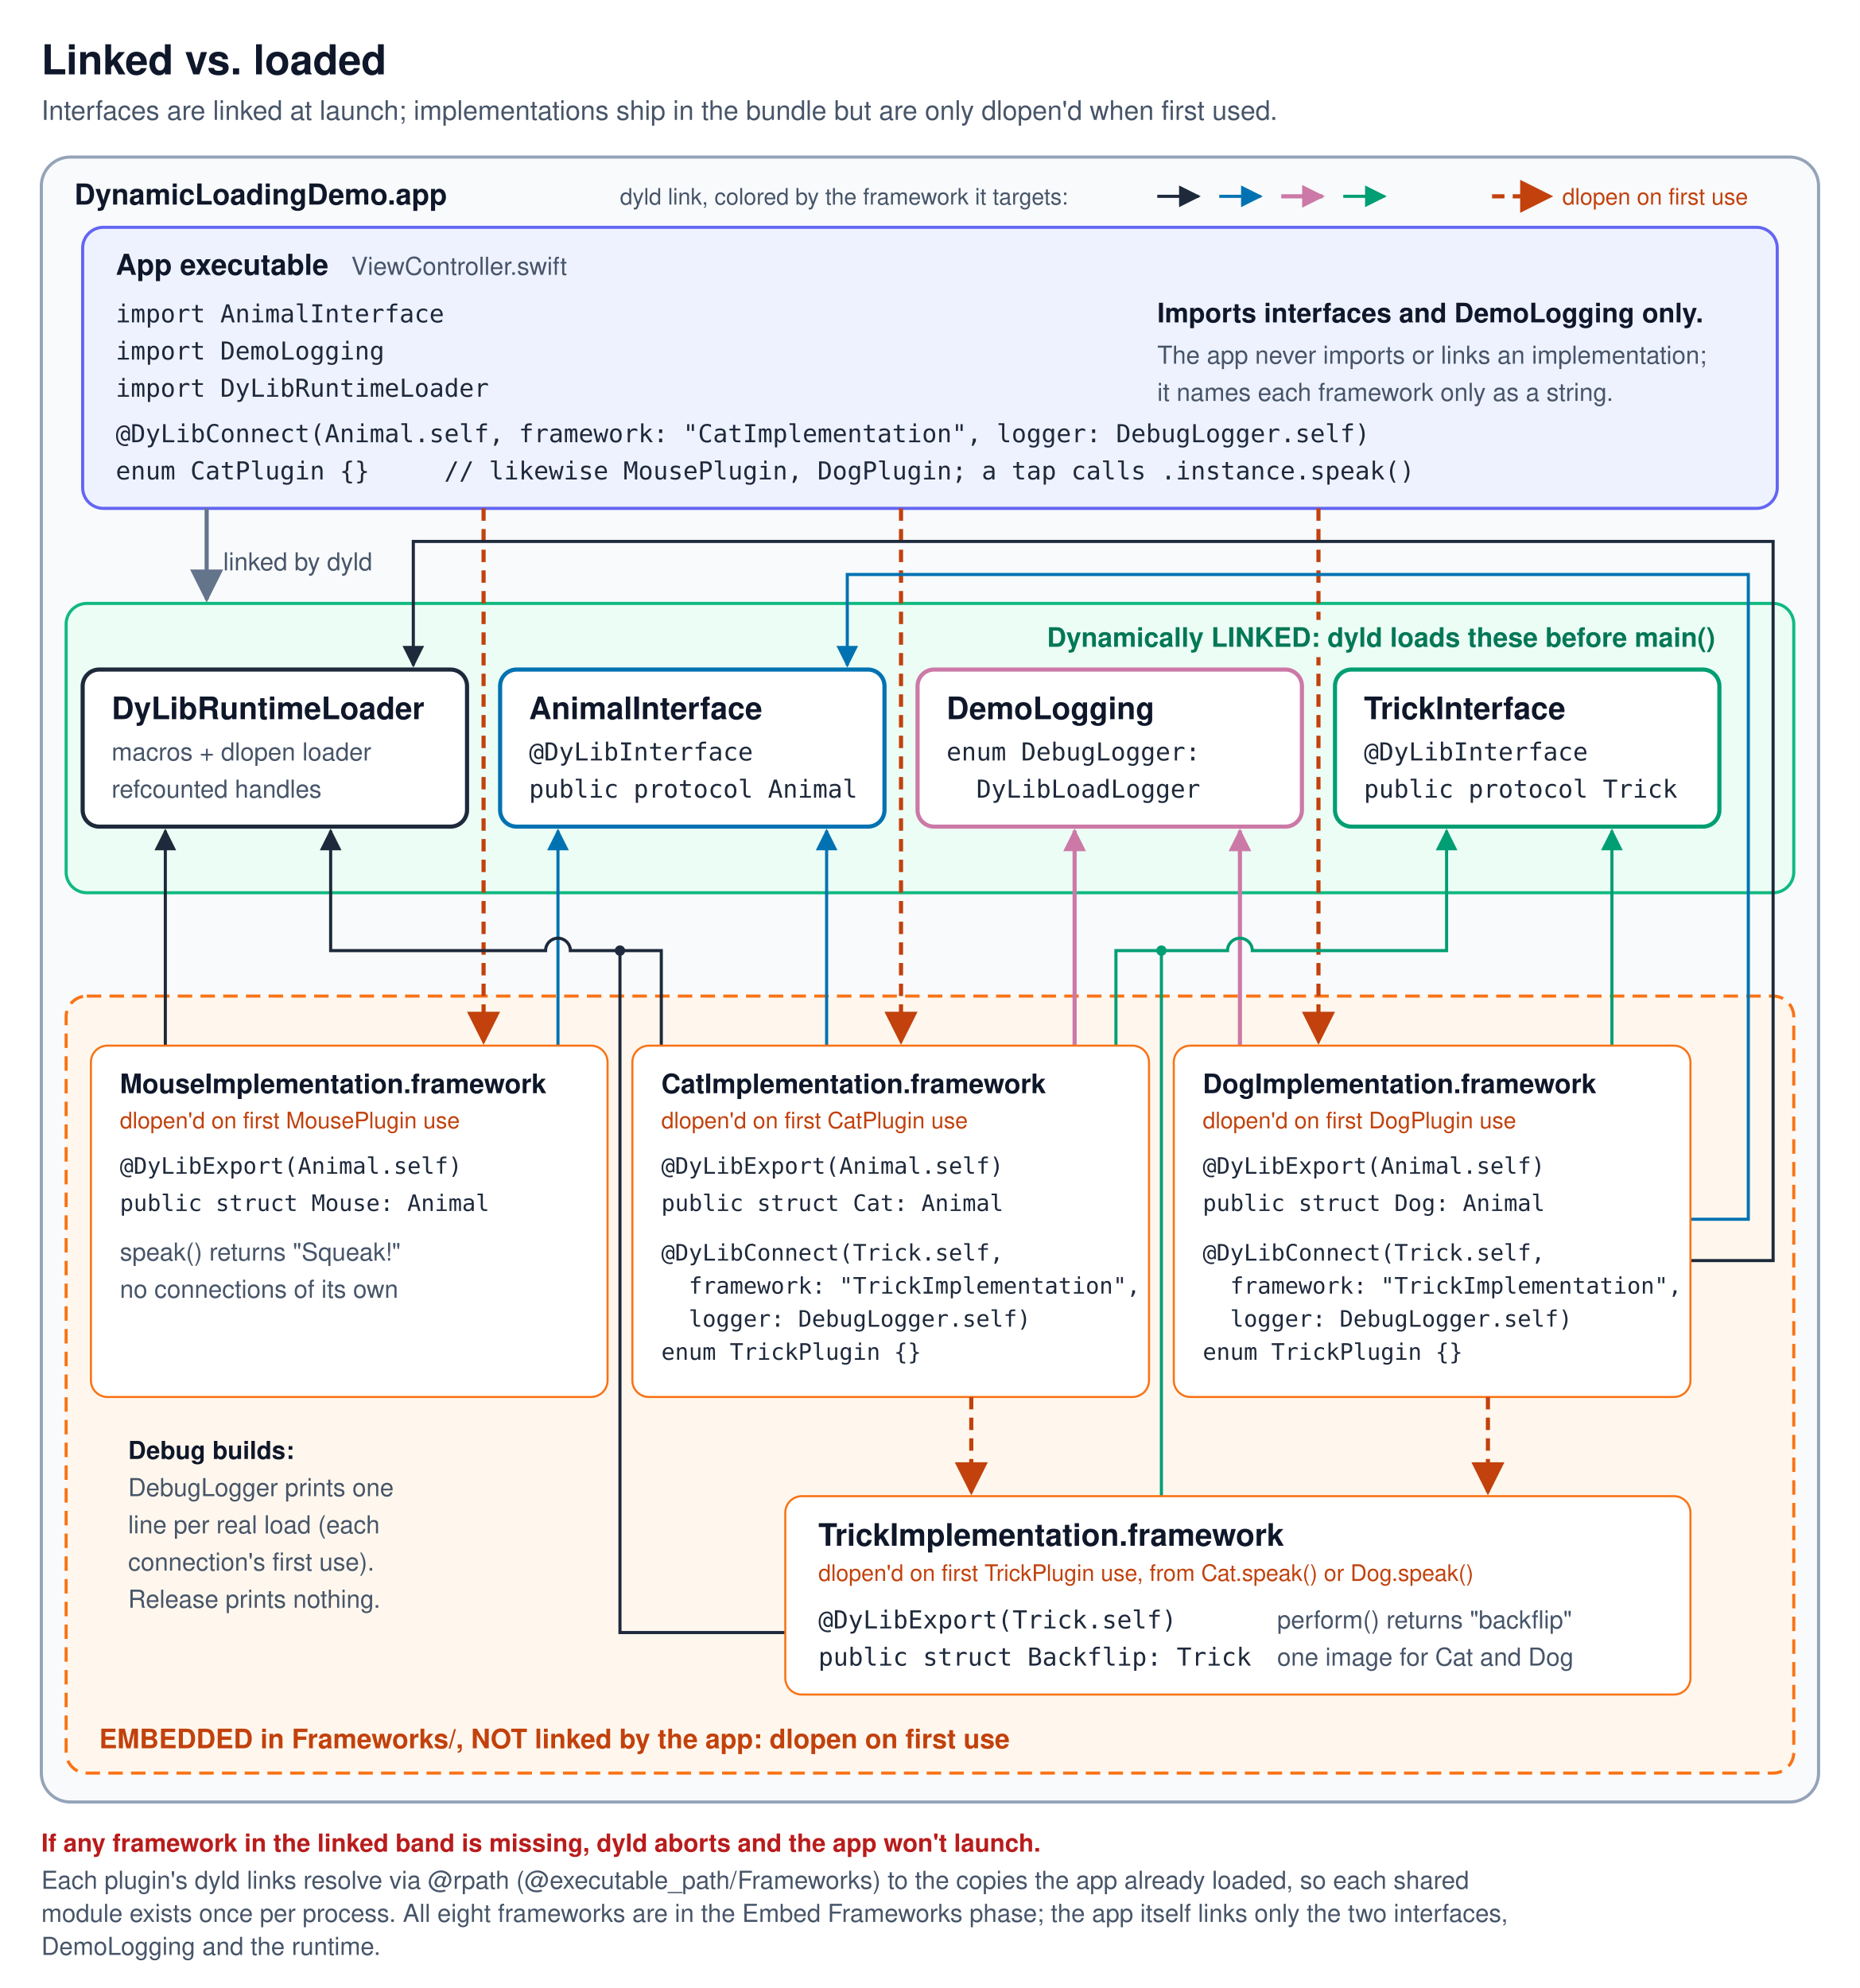
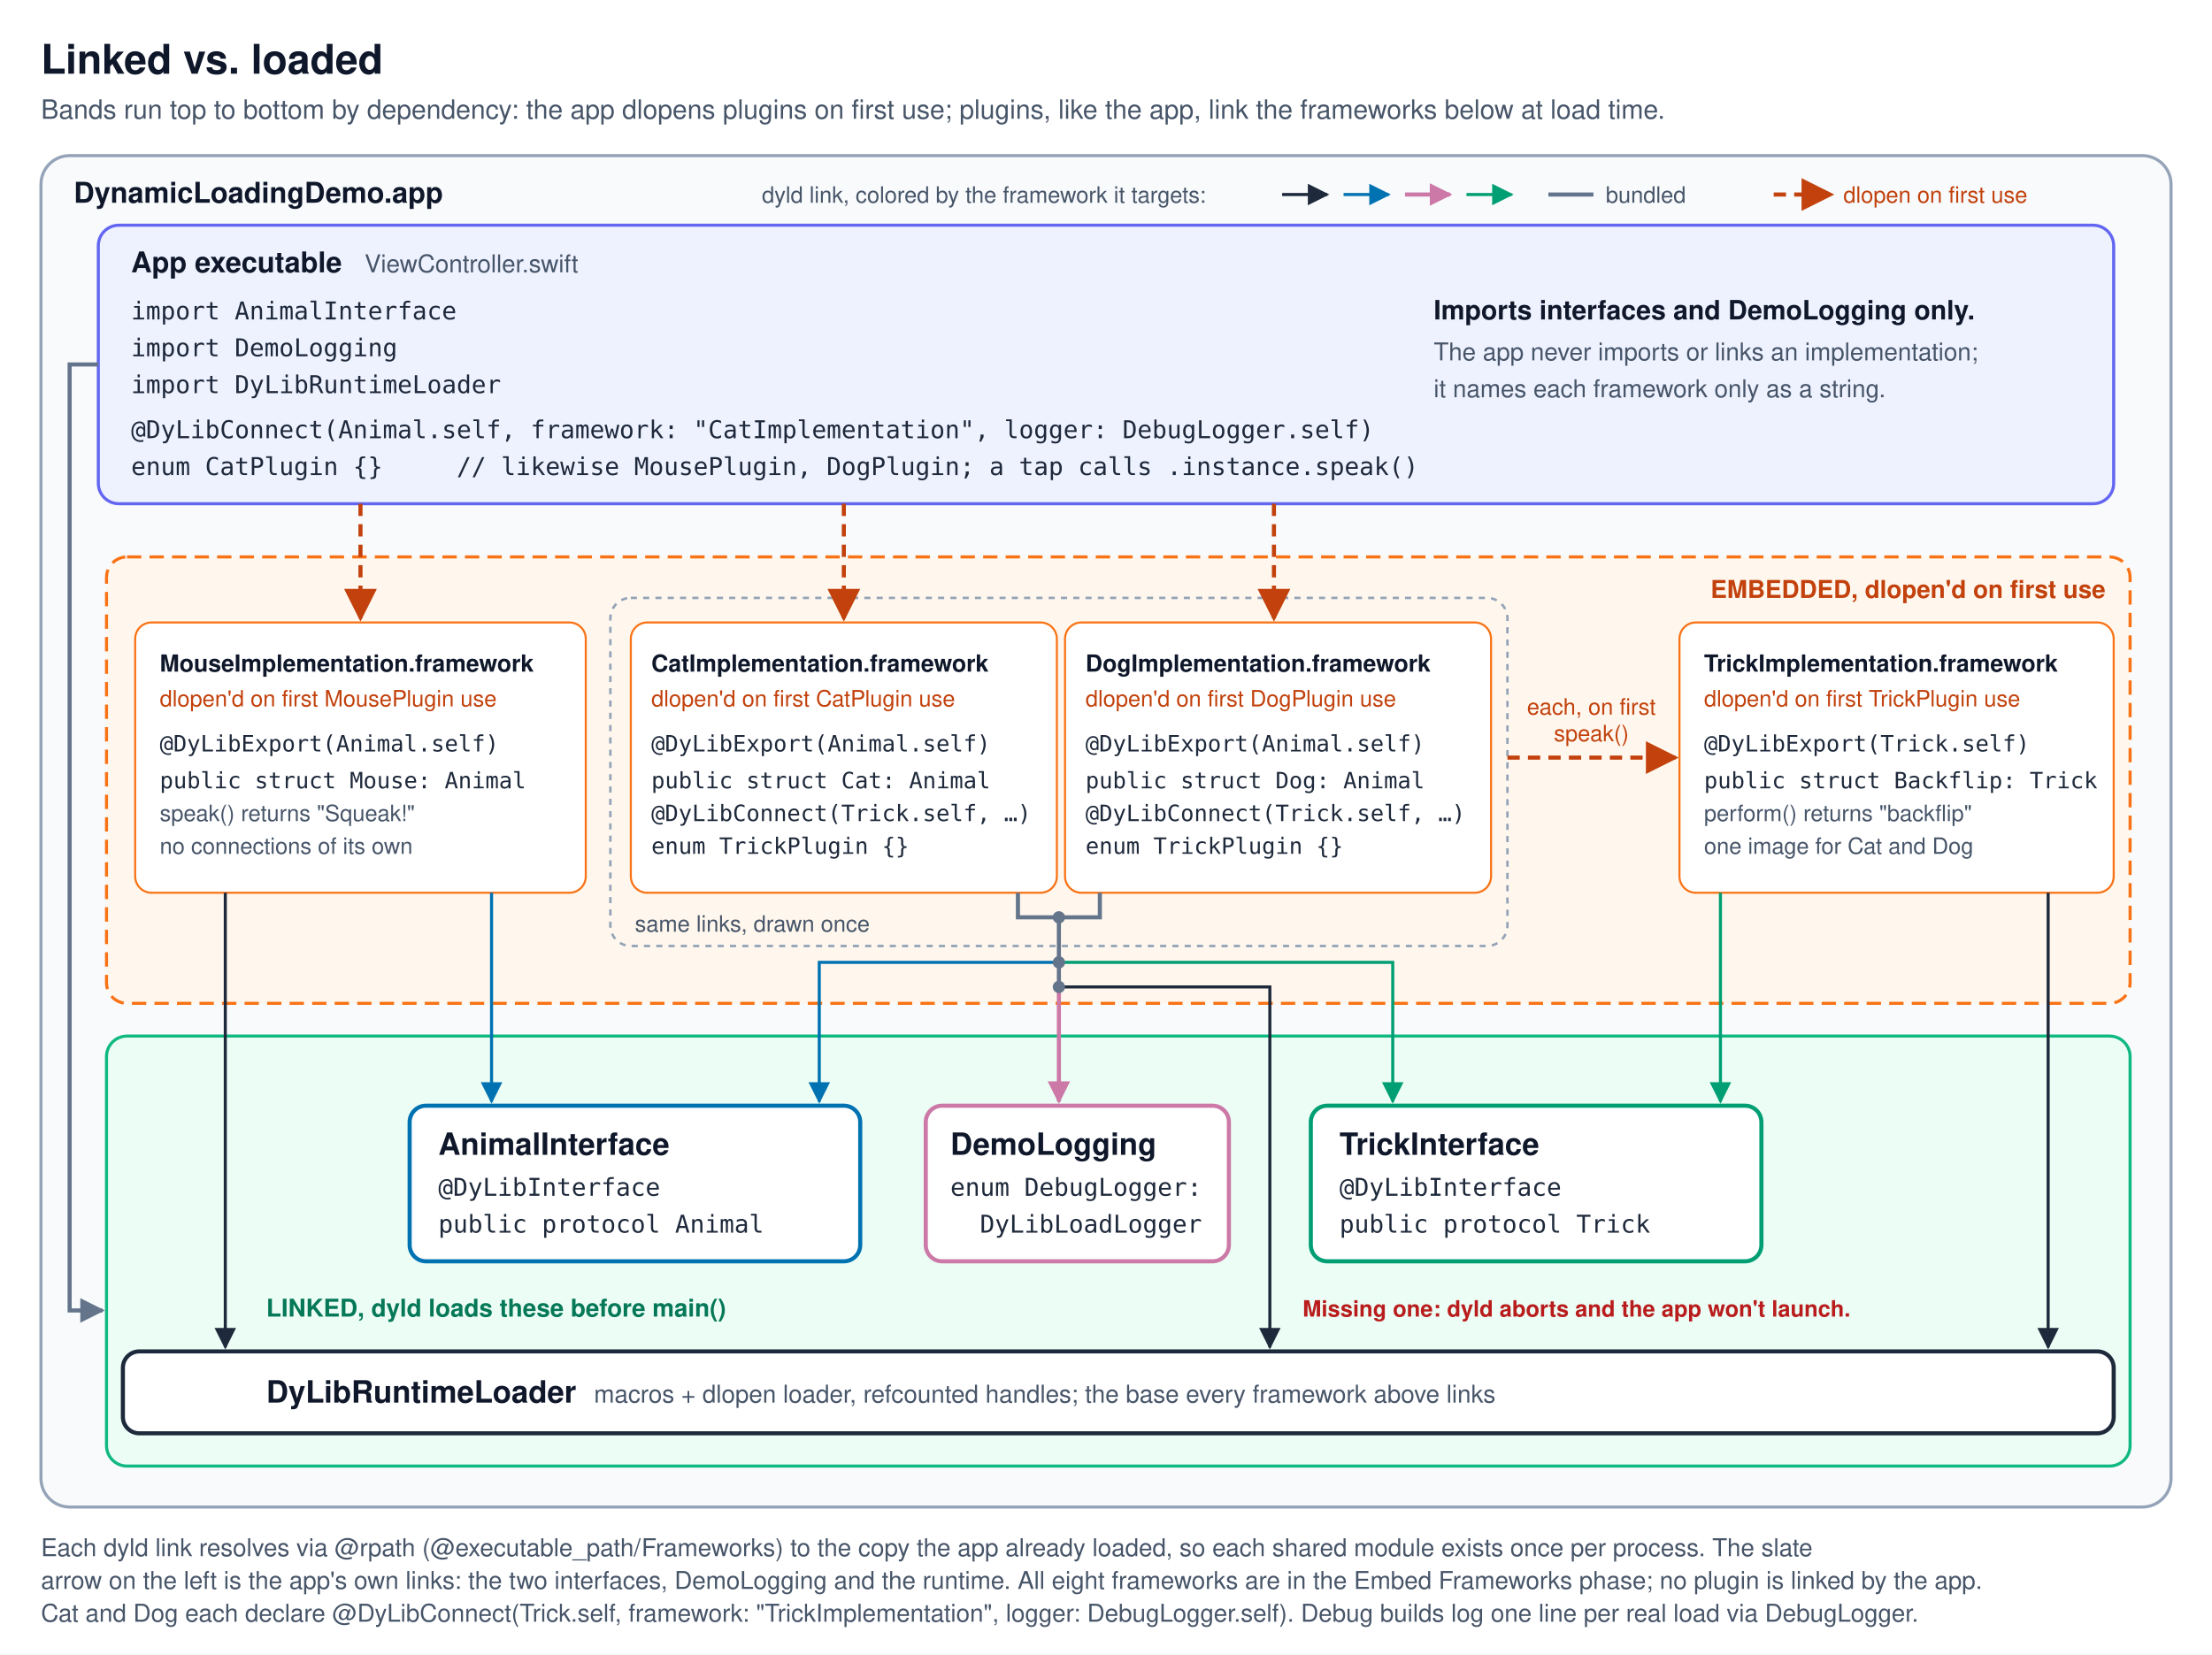
- <svg xmlns="http://www.w3.org/2000/svg" xml:space="preserve" width="900" height="962" viewBox="0 0 900 962" font-family="-apple-system, system-ui, 'Segoe UI', Helvetica, Arial, sans-serif">
+ <svg xmlns="http://www.w3.org/2000/svg" xml:space="preserve" width="1080" height="808" viewBox="0 0 1080 808" font-family="-apple-system, system-ui, 'Segoe UI', Helvetica, Arial, sans-serif">
  <defs>
    <marker id="arrDash" viewBox="0 0 10 10" refX="9" refY="5" markerWidth="8" markerHeight="8" orient="auto-start-reverse">
      <path d="M0,0 L10,5 L0,10 z" fill="#c2410c" />
    </marker>
    <marker id="arr-rt" viewBox="0 0 10 10" refX="9" refY="5" markerWidth="7" markerHeight="7" orient="auto-start-reverse">
      <path d="M0,0 L10,5 L0,10 z" fill="#1e293b" />
    </marker>
    <marker id="arr-an" viewBox="0 0 10 10" refX="9" refY="5" markerWidth="7" markerHeight="7" orient="auto-start-reverse">
      <path d="M0,0 L10,5 L0,10 z" fill="#0072b2" />
    </marker>
    <marker id="arr-dl" viewBox="0 0 10 10" refX="9" refY="5" markerWidth="5.5" markerHeight="5.5" orient="auto-start-reverse">
      <path d="M0,0 L10,5 L0,10 z" fill="#cc79a7" />
    </marker>
    <marker id="arr-tr" viewBox="0 0 10 10" refX="9" refY="5" markerWidth="7" markerHeight="7" orient="auto-start-reverse">
      <path d="M0,0 L10,5 L0,10 z" fill="#009e73" />
    </marker>
-     <marker id="arr-app" viewBox="0 0 10 10" refX="9" refY="5" markerWidth="8" markerHeight="8" orient="auto-start-reverse">
+     <marker id="arr-app" viewBox="0 0 10 10" refX="9" refY="5" markerWidth="6" markerHeight="6" orient="auto-start-reverse">
      <path d="M0,0 L10,5 L0,10 z" fill="#64748b" />
    </marker>
  </defs>
  <style>
    .t { fill: #0f172a; }
    .muted { fill: #475569; }
    .code { font-family: ui-monospace, SFMono-Regular, Menlo, Consolas, monospace; font-size: 12px; fill: #1e293b; white-space: pre; }
    .code-sm { font-family: ui-monospace, SFMono-Regular, Menlo, Consolas, monospace; font-size: 11px; fill: #1e293b; white-space: pre; }
    .h { font-weight: 700; }
  </style>
-   <rect x="0" y="0" width="900" height="962" fill="#ffffff" />
+   <rect x="0" y="0" width="1080" height="808" fill="#ffffff" />
  <text x="20" y="36" class="t h" font-size="20">Linked vs. loaded</text>
-   <text x="20" y="58" class="muted" font-size="13">Interfaces are linked at launch; implementations ship in the bundle but are only dlopen'd when first used.</text>
-   <rect x="20" y="76" width="860" height="796" rx="14" fill="#f8fafc" stroke="#94a3b8" stroke-width="1.5" />
+   <text x="20" y="58" class="muted" font-size="13">Bands run top to bottom by dependency: the app dlopens plugins on first use; plugins, like the app, link the frameworks below at load time.</text>
+   <rect x="20" y="76" width="1040" height="660" rx="14" fill="#f8fafc" stroke="#94a3b8" stroke-width="1.5" />
  <text x="36" y="99" class="t h" font-size="14">DynamicLoadingDemo.app</text>
-   <text x="300" y="99" class="muted" font-size="11">dyld link, colored by the framework it targets:</text>
-   <line x1="560" y1="95" x2="580" y2="95" stroke="#1e293b" stroke-width="1.5" marker-end="url(#arr-rt)" />
-   <line x1="590" y1="95" x2="610" y2="95" stroke="#0072b2" stroke-width="1.5" marker-end="url(#arr-an)" />
-   <line x1="620" y1="95" x2="640" y2="95" stroke="#cc79a7" stroke-width="2" marker-end="url(#arr-dl)" />
-   <line x1="650" y1="95" x2="670" y2="95" stroke="#009e73" stroke-width="1.5" marker-end="url(#arr-tr)" />
-   <line x1="722" y1="95" x2="750" y2="95" stroke="#c2410c" stroke-width="2" stroke-dasharray="6 4" marker-end="url(#arrDash)" />
-   <text x="756" y="99" fill="#c2410c" font-size="11">dlopen on first use</text>
-   <rect x="40" y="110" width="820" height="136" rx="10" fill="#eef2ff" stroke="#6366f1" stroke-width="1.5" />
-   <text x="56" y="133" class="t h" font-size="14">App executable</text>
-   <text x="170" y="133" class="muted" font-size="12">ViewController.swift</text>
-   <text x="56" y="156" class="code">import AnimalInterface</text>
-   <text x="56" y="174" class="code">import DemoLogging</text>
-   <text x="56" y="192" class="code">import DyLibRuntimeLoader</text>
-   <text x="56" y="214" class="code">@DyLibConnect(Animal.self, framework: "CatImplementation", logger: DebugLogger.self)</text>
-   <text x="56" y="232" class="code">enum CatPlugin {}     // likewise MousePlugin, DogPlugin; a tap calls .instance.speak()</text>
-   <text x="560" y="156" class="t h" font-size="13">Imports interfaces and DemoLogging only.</text>
-   <text x="560" y="176" class="muted" font-size="12">The app never imports or links an implementation;</text>
-   <text x="560" y="194" class="muted" font-size="12">it names each framework only as a string.</text>
-   <line x1="100" y1="246" x2="100" y2="290" stroke="#64748b" stroke-width="2" marker-end="url(#arr-app)" />
-   <text x="108" y="276" fill="#475569" font-size="12">linked by dyld</text>
-   <rect x="32" y="292" width="836" height="140" rx="10" fill="#ecfdf5" stroke="#10b981" stroke-width="1.5" />
-   <rect x="40" y="324" width="186" height="76" rx="8" fill="#ffffff" stroke="#1e293b" stroke-width="2" />
-   <text x="54" y="348" class="t h" font-size="15">DyLibRuntimeLoader</text>
-   <text x="54" y="368" class="muted" font-size="12">macros + dlopen loader</text>
-   <text x="54" y="386" class="muted" font-size="12">refcounted handles</text>
-   <rect x="242" y="324" width="186" height="76" rx="8" fill="#ffffff" stroke="#0072b2" stroke-width="2" />
-   <text x="256" y="348" class="t h" font-size="15">AnimalInterface</text>
-   <text x="256" y="368" class="code">@DyLibInterface</text>
-   <text x="256" y="386" class="code">public protocol Animal</text>
-   <rect x="444" y="324" width="186" height="76" rx="8" fill="#ffffff" stroke="#cc79a7" stroke-width="2" />
-   <text x="458" y="348" class="t h" font-size="15">DemoLogging</text>
-   <text x="458" y="368" class="code">enum DebugLogger:</text>
-   <text x="458" y="386" class="code">  DyLibLoadLogger</text>
-   <rect x="646" y="324" width="186" height="76" rx="8" fill="#ffffff" stroke="#009e73" stroke-width="2" />
-   <text x="660" y="348" class="t h" font-size="15">TrickInterface</text>
-   <text x="660" y="368" class="code">@DyLibInterface</text>
-   <text x="660" y="386" class="code">public protocol Trick</text>
-   <rect x="32" y="482" width="836" height="376" rx="10" fill="#fff7ed" stroke="#f97316" stroke-width="1.5" stroke-dasharray="7 4" />
-   <path d="M234,246 L234,504" fill="none" stroke="#c2410c" stroke-width="2" stroke-dasharray="6 4" marker-end="url(#arrDash)" />
-   <path d="M436,246 L436,504" fill="none" stroke="#c2410c" stroke-width="2" stroke-dasharray="6 4" marker-end="url(#arrDash)" />
-   <path d="M638,246 L638,504" fill="none" stroke="#c2410c" stroke-width="2" stroke-dasharray="6 4" marker-end="url(#arrDash)" />
-   <path d="M80,506 L80,402" fill="none" stroke="#1e293b" stroke-width="1.5" marker-end="url(#arr-rt)" />
-   <path d="M270,506 L270,402" fill="none" stroke="#0072b2" stroke-width="1.5" marker-end="url(#arr-an)" />
-   <path d="M400,506 L400,402" fill="none" stroke="#0072b2" stroke-width="1.5" marker-end="url(#arr-an)" />
-   <path d="M520,506 L520,402" fill="none" stroke="#cc79a7" stroke-width="2" marker-end="url(#arr-dl)" />
-   <path d="M600,506 L600,402" fill="none" stroke="#cc79a7" stroke-width="2" marker-end="url(#arr-dl)" />
-   <path d="M780,506 L780,402" fill="none" stroke="#009e73" stroke-width="1.5" marker-end="url(#arr-tr)" />
-   <path d="M320,506 L320,460 L276,460 A6,6 0 0 0 264,460 L160,460 L160,402" fill="none" stroke="#1e293b" stroke-width="1.5" marker-end="url(#arr-rt)" />
-   <path d="M380,790 L300,790 L300,460" fill="none" stroke="#1e293b" stroke-width="1.5" />
-   <circle cx="300" cy="460" r="2.5" fill="#1e293b" />
-   <path d="M540,506 L540,460 L594,460 A6,6 0 0 1 606,460 L700,460 L700,402" fill="none" stroke="#009e73" stroke-width="1.5" marker-end="url(#arr-tr)" />
-   <path d="M562,724 L562,460" fill="none" stroke="#009e73" stroke-width="1.5" />
-   <circle cx="562" cy="460" r="2.5" fill="#009e73" />
-   <path d="M818,590 L846,590 L846,278 L410,278 L410,322" fill="none" stroke="#0072b2" stroke-width="1.5" marker-end="url(#arr-an)" />
-   <path d="M818,610 L858,610 L858,262 L200,262 L200,322" fill="none" stroke="#1e293b" stroke-width="1.5" marker-end="url(#arr-rt)" />
-   <rect x="456" y="300" width="378" height="18" fill="#ecfdf5" />
-   <text x="830" y="313" fill="#047857" class="h" font-size="13" text-anchor="end">Dynamically LINKED: dyld loads these before main()</text>
-   <text x="48" y="846" fill="#c2410c" class="h" font-size="13">EMBEDDED in Frameworks/, NOT linked by the app: dlopen on first use</text>
-   <rect x="44" y="506" width="250" height="170" rx="8" fill="#ffffff" stroke="#f97316" />
-   <text x="58" y="529" class="t h" font-size="13">MouseImplementation.framework</text>
-   <text x="58" y="546" fill="#c2410c" font-size="11">dlopen'd on first MousePlugin use</text>
-   <text x="58" y="568" class="code-sm">@DyLibExport(Animal.self)</text>
-   <text x="58" y="586" class="code-sm">public struct Mouse: Animal</text>
-   <text x="58" y="610" class="muted" font-size="12">speak() returns "Squeak!"</text>
-   <text x="58" y="628" class="muted" font-size="12">no connections of its own</text>
-   <rect x="306" y="506" width="250" height="170" rx="8" fill="#ffffff" stroke="#f97316" />
-   <text x="320" y="529" class="t h" font-size="13">CatImplementation.framework</text>
-   <text x="320" y="546" fill="#c2410c" font-size="11">dlopen'd on first CatPlugin use</text>
-   <text x="320" y="568" class="code-sm">@DyLibExport(Animal.self)</text>
-   <text x="320" y="586" class="code-sm">public struct Cat: Animal</text>
-   <text x="320" y="610" class="code-sm">@DyLibConnect(Trick.self,</text>
-   <text x="320" y="626" class="code-sm">  framework: "TrickImplementation",</text>
-   <text x="320" y="642" class="code-sm">  logger: DebugLogger.self)</text>
-   <text x="320" y="658" class="code-sm">enum TrickPlugin {}</text>
-   <rect x="568" y="506" width="250" height="170" rx="8" fill="#ffffff" stroke="#f97316" />
-   <text x="582" y="529" class="t h" font-size="13">DogImplementation.framework</text>
-   <text x="582" y="546" fill="#c2410c" font-size="11">dlopen'd on first DogPlugin use</text>
-   <text x="582" y="568" class="code-sm">@DyLibExport(Animal.self)</text>
-   <text x="582" y="586" class="code-sm">public struct Dog: Animal</text>
-   <text x="582" y="610" class="code-sm">@DyLibConnect(Trick.self,</text>
-   <text x="582" y="626" class="code-sm">  framework: "TrickImplementation",</text>
-   <text x="582" y="642" class="code-sm">  logger: DebugLogger.self)</text>
-   <text x="582" y="658" class="code-sm">enum TrickPlugin {}</text>
-   <path d="M470,676 L470,722" fill="none" stroke="#c2410c" stroke-width="2" stroke-dasharray="6 4" marker-end="url(#arrDash)" />
-   <path d="M720,676 L720,722" fill="none" stroke="#c2410c" stroke-width="2" stroke-dasharray="6 4" marker-end="url(#arrDash)" />
-   <rect x="380" y="724" width="438" height="96" rx="8" fill="#ffffff" stroke="#f97316" />
-   <text x="396" y="748" class="t h" font-size="15">TrickImplementation.framework</text>
-   <text x="396" y="765" fill="#c2410c" font-size="11">dlopen'd on first TrickPlugin use, from Cat.speak() or Dog.speak()</text>
-   <text x="396" y="788" class="code">@DyLibExport(Trick.self)</text>
-   <text x="396" y="806" class="code">public struct Backflip: Trick</text>
-   <text x="618" y="788" class="muted" font-size="12">perform() returns "backflip"</text>
-   <text x="618" y="806" class="muted" font-size="12">one image for Cat and Dog</text>
-   <text x="62" y="706" class="t h" font-size="12">Debug builds:</text>
-   <text x="62" y="724" class="muted" font-size="12">DebugLogger prints one</text>
-   <text x="62" y="742" class="muted" font-size="12">line per real load (each</text>
-   <text x="62" y="760" class="muted" font-size="12">connection's first use).</text>
-   <text x="62" y="778" class="muted" font-size="12">Release prints nothing.</text>
-   <text x="20" y="896" fill="#b91c1c" font-size="12" class="h">If any framework in the linked band is missing, dyld aborts and the app won't launch.</text>
-   <text x="20" y="914" class="muted" font-size="12">Each plugin's dyld links resolve via @rpath (@executable_path/Frameworks) to the copies the app already loaded, so each shared</text>
-   <text x="20" y="930" class="muted" font-size="12">module exists once per process. All eight frameworks are in the Embed Frameworks phase; the app itself links only the two interfaces,</text>
-   <text x="20" y="946" class="muted" font-size="12">DemoLogging and the runtime.</text>
+   <text x="372" y="99" class="muted" font-size="11">dyld link, colored by the framework it targets:</text>
+   <line x1="626" y1="95" x2="648" y2="95" stroke="#1e293b" stroke-width="1.5" marker-end="url(#arr-rt)" />
+   <line x1="656" y1="95" x2="678" y2="95" stroke="#0072b2" stroke-width="1.5" marker-end="url(#arr-an)" />
+   <line x1="686" y1="95" x2="708" y2="95" stroke="#cc79a7" stroke-width="2" marker-end="url(#arr-dl)" />
+   <line x1="716" y1="95" x2="738" y2="95" stroke="#009e73" stroke-width="1.5" marker-end="url(#arr-tr)" />
+   <line x1="756" y1="95" x2="778" y2="95" stroke="#64748b" stroke-width="2" />
+   <text x="784" y="99" class="muted" font-size="11">bundled</text>
+   <line x1="866" y1="95" x2="894" y2="95" stroke="#c2410c" stroke-width="2" stroke-dasharray="6 4" marker-end="url(#arrDash)" />
+   <text x="900" y="99" fill="#c2410c" font-size="11">dlopen on first use</text>
+   <rect x="48" y="110" width="984" height="136" rx="10" fill="#eef2ff" stroke="#6366f1" stroke-width="1.5" />
+   <text x="64" y="133" class="t h" font-size="14">App executable</text>
+   <text x="178" y="133" class="muted" font-size="12">ViewController.swift</text>
+   <text x="64" y="156" class="code">import AnimalInterface</text>
+   <text x="64" y="174" class="code">import DemoLogging</text>
+   <text x="64" y="192" class="code">import DyLibRuntimeLoader</text>
+   <text x="64" y="214" class="code">@DyLibConnect(Animal.self, framework: "CatImplementation", logger: DebugLogger.self)</text>
+   <text x="64" y="232" class="code">enum CatPlugin {}     // likewise MousePlugin, DogPlugin; a tap calls .instance.speak()</text>
+   <text x="700" y="156" class="t h" font-size="13">Imports interfaces and DemoLogging only.</text>
+   <text x="700" y="176" class="muted" font-size="12">The app never imports or links an implementation;</text>
+   <text x="700" y="194" class="muted" font-size="12">it names each framework only as a string.</text>
+   <rect x="52" y="272" width="988" height="218" rx="10" fill="#fff7ed" stroke="#f97316" stroke-width="1.5" stroke-dasharray="7 4" />
+   <text x="1028" y="292" fill="#c2410c" class="h" font-size="12" text-anchor="end">EMBEDDED, dlopen'd on first use</text>
+   <rect x="298" y="292" width="438" height="170" rx="10" fill="none" stroke="#94a3b8" stroke-width="1.2" stroke-dasharray="3 3" />
+   <text x="310" y="455" class="muted" font-size="11">same links, drawn once</text>
+   <rect x="66" y="304" width="220" height="132" rx="8" fill="#ffffff" stroke="#f97316" />
+   <text x="78" y="328" class="t h" font-size="11.5">MouseImplementation.framework</text>
+   <text x="78" y="345" fill="#c2410c" font-size="11">dlopen'd on first MousePlugin use</text>
+   <text x="78" y="367" class="code-sm">@DyLibExport(Animal.self)</text>
+   <text x="78" y="385" class="code-sm">public struct Mouse: Animal</text>
+   <text x="78" y="401" class="muted" font-size="11">speak() returns "Squeak!"</text>
+   <text x="78" y="417" class="muted" font-size="11">no connections of its own</text>
+   <rect x="308" y="304" width="208" height="132" rx="8" fill="#ffffff" stroke="#f97316" />
+   <text x="318" y="328" class="t h" font-size="11.5">CatImplementation.framework</text>
+   <text x="318" y="345" fill="#c2410c" font-size="11">dlopen'd on first CatPlugin use</text>
+   <text x="318" y="367" class="code-sm">@DyLibExport(Animal.self)</text>
+   <text x="318" y="385" class="code-sm">public struct Cat: Animal</text>
+   <text x="318" y="401" class="code-sm">@DyLibConnect(Trick.self, …)</text>
+   <text x="318" y="417" class="code-sm">enum TrickPlugin {}</text>
+   <rect x="520" y="304" width="208" height="132" rx="8" fill="#ffffff" stroke="#f97316" />
+   <text x="530" y="328" class="t h" font-size="11.5">DogImplementation.framework</text>
+   <text x="530" y="345" fill="#c2410c" font-size="11">dlopen'd on first DogPlugin use</text>
+   <text x="530" y="367" class="code-sm">@DyLibExport(Animal.self)</text>
+   <text x="530" y="385" class="code-sm">public struct Dog: Animal</text>
+   <text x="530" y="401" class="code-sm">@DyLibConnect(Trick.self, …)</text>
+   <text x="530" y="417" class="code-sm">enum TrickPlugin {}</text>
+   <rect x="820" y="304" width="212" height="132" rx="8" fill="#ffffff" stroke="#f97316" />
+   <text x="832" y="328" class="t h" font-size="11.5">TrickImplementation.framework</text>
+   <text x="832" y="345" fill="#c2410c" font-size="11">dlopen'd on first TrickPlugin use</text>
+   <text x="832" y="367" class="code-sm">@DyLibExport(Trick.self)</text>
+   <text x="832" y="385" class="code-sm">public struct Backflip: Trick</text>
+   <text x="832" y="401" class="muted" font-size="11">perform() returns "backflip"</text>
+   <text x="832" y="417" class="muted" font-size="11">one image for Cat and Dog</text>
+   <path d="M176,246 L176,302" fill="none" stroke="#c2410c" stroke-width="2" stroke-dasharray="6 4" marker-end="url(#arrDash)" />
+   <path d="M412,246 L412,302" fill="none" stroke="#c2410c" stroke-width="2" stroke-dasharray="6 4" marker-end="url(#arrDash)" />
+   <path d="M622,246 L622,302" fill="none" stroke="#c2410c" stroke-width="2" stroke-dasharray="6 4" marker-end="url(#arrDash)" />
+   <path d="M736,370 L818,370" fill="none" stroke="#c2410c" stroke-width="2" stroke-dasharray="6 4" marker-end="url(#arrDash)" />
+   <text x="777" y="349" fill="#c2410c" font-size="11" text-anchor="middle">each, on first</text>
+   <text x="777" y="362" fill="#c2410c" font-size="11" text-anchor="middle">speak()</text>
+   <rect x="52" y="506" width="988" height="210" rx="10" fill="#ecfdf5" stroke="#10b981" stroke-width="1.5" />
+   <rect x="200" y="540" width="220" height="76" rx="8" fill="#ffffff" stroke="#0072b2" stroke-width="2" />
+   <text x="214" y="564" class="t h" font-size="15">AnimalInterface</text>
+   <text x="214" y="584" class="code">@DyLibInterface</text>
+   <text x="214" y="602" class="code">public protocol Animal</text>
+   <rect x="452" y="540" width="148" height="76" rx="8" fill="#ffffff" stroke="#cc79a7" stroke-width="2" />
+   <text x="464" y="564" class="t h" font-size="15">DemoLogging</text>
+   <text x="464" y="584" class="code">enum DebugLogger:</text>
+   <text x="464" y="602" class="code">  DyLibLoadLogger</text>
+   <rect x="640" y="540" width="220" height="76" rx="8" fill="#ffffff" stroke="#009e73" stroke-width="2" />
+   <text x="654" y="564" class="t h" font-size="15">TrickInterface</text>
+   <text x="654" y="584" class="code">@DyLibInterface</text>
+   <text x="654" y="602" class="code">public protocol Trick</text>
+   <text x="130" y="643" fill="#047857" class="h" font-size="12">LINKED, dyld loads these before main()</text>
+   <text x="636" y="643" fill="#b91c1c" class="h" font-size="11">Missing one: dyld aborts and the app won't launch.</text>
+   <rect x="60" y="660" width="972" height="40" rx="8" fill="#ffffff" stroke="#1e293b" stroke-width="2" />
+   <text x="130" y="685" class="t h" font-size="15">DyLibRuntimeLoader</text>
+   <text x="290" y="685" class="muted" font-size="12">macros + dlopen loader, refcounted handles; the base every framework above links</text>
+   <path d="M110,436 L110,658" fill="none" stroke="#1e293b" stroke-width="1.5" marker-end="url(#arr-rt)" />
+   <path d="M240,436 L240,538" fill="none" stroke="#0072b2" stroke-width="1.5" marker-end="url(#arr-an)" />
+   <path d="M497,436 L497,448 L517,448" fill="none" stroke="#64748b" stroke-width="2" />
+   <path d="M537,436 L537,448 L517,448" fill="none" stroke="#64748b" stroke-width="2" />
+   <path d="M517,448 L517,482" fill="none" stroke="#64748b" stroke-width="2" />
+   <path d="M517,470 L400,470 L400,538" fill="none" stroke="#0072b2" stroke-width="1.5" marker-end="url(#arr-an)" />
+   <path d="M517,470 L680,470 L680,538" fill="none" stroke="#009e73" stroke-width="1.5" marker-end="url(#arr-tr)" />
+   <path d="M517,482 L620,482 L620,658" fill="none" stroke="#1e293b" stroke-width="1.5" marker-end="url(#arr-rt)" />
+   <path d="M517,482 L517,538" fill="none" stroke="#cc79a7" stroke-width="2" marker-end="url(#arr-dl)" />
+   <circle cx="517" cy="448" r="3" fill="#64748b" />
+   <circle cx="517" cy="470" r="3" fill="#64748b" />
+   <circle cx="517" cy="482" r="3" fill="#64748b" />
+   <path d="M840,436 L840,538" fill="none" stroke="#009e73" stroke-width="1.5" marker-end="url(#arr-tr)" />
+   <path d="M1000,436 L1000,658" fill="none" stroke="#1e293b" stroke-width="1.5" marker-end="url(#arr-rt)" />
+   <path d="M48,178 L34,178 L34,640 L50,640" fill="none" stroke="#64748b" stroke-width="2" marker-end="url(#arr-app)" />
+   <text x="20" y="760" class="muted" font-size="12">Each dyld link resolves via @rpath (@executable_path/Frameworks) to the copy the app already loaded, so each shared module exists once per process. The slate</text>
+   <text x="20" y="776" class="muted" font-size="12">arrow on the left is the app's own links: the two interfaces, DemoLogging and the runtime. All eight frameworks are in the Embed Frameworks phase; no plugin is linked by the app.</text>
+   <text x="20" y="792" class="muted" font-size="12">Cat and Dog each declare @DyLibConnect(Trick.self, framework: "TrickImplementation", logger: DebugLogger.self). Debug builds log one line per real load via DebugLogger.</text>
</svg>
